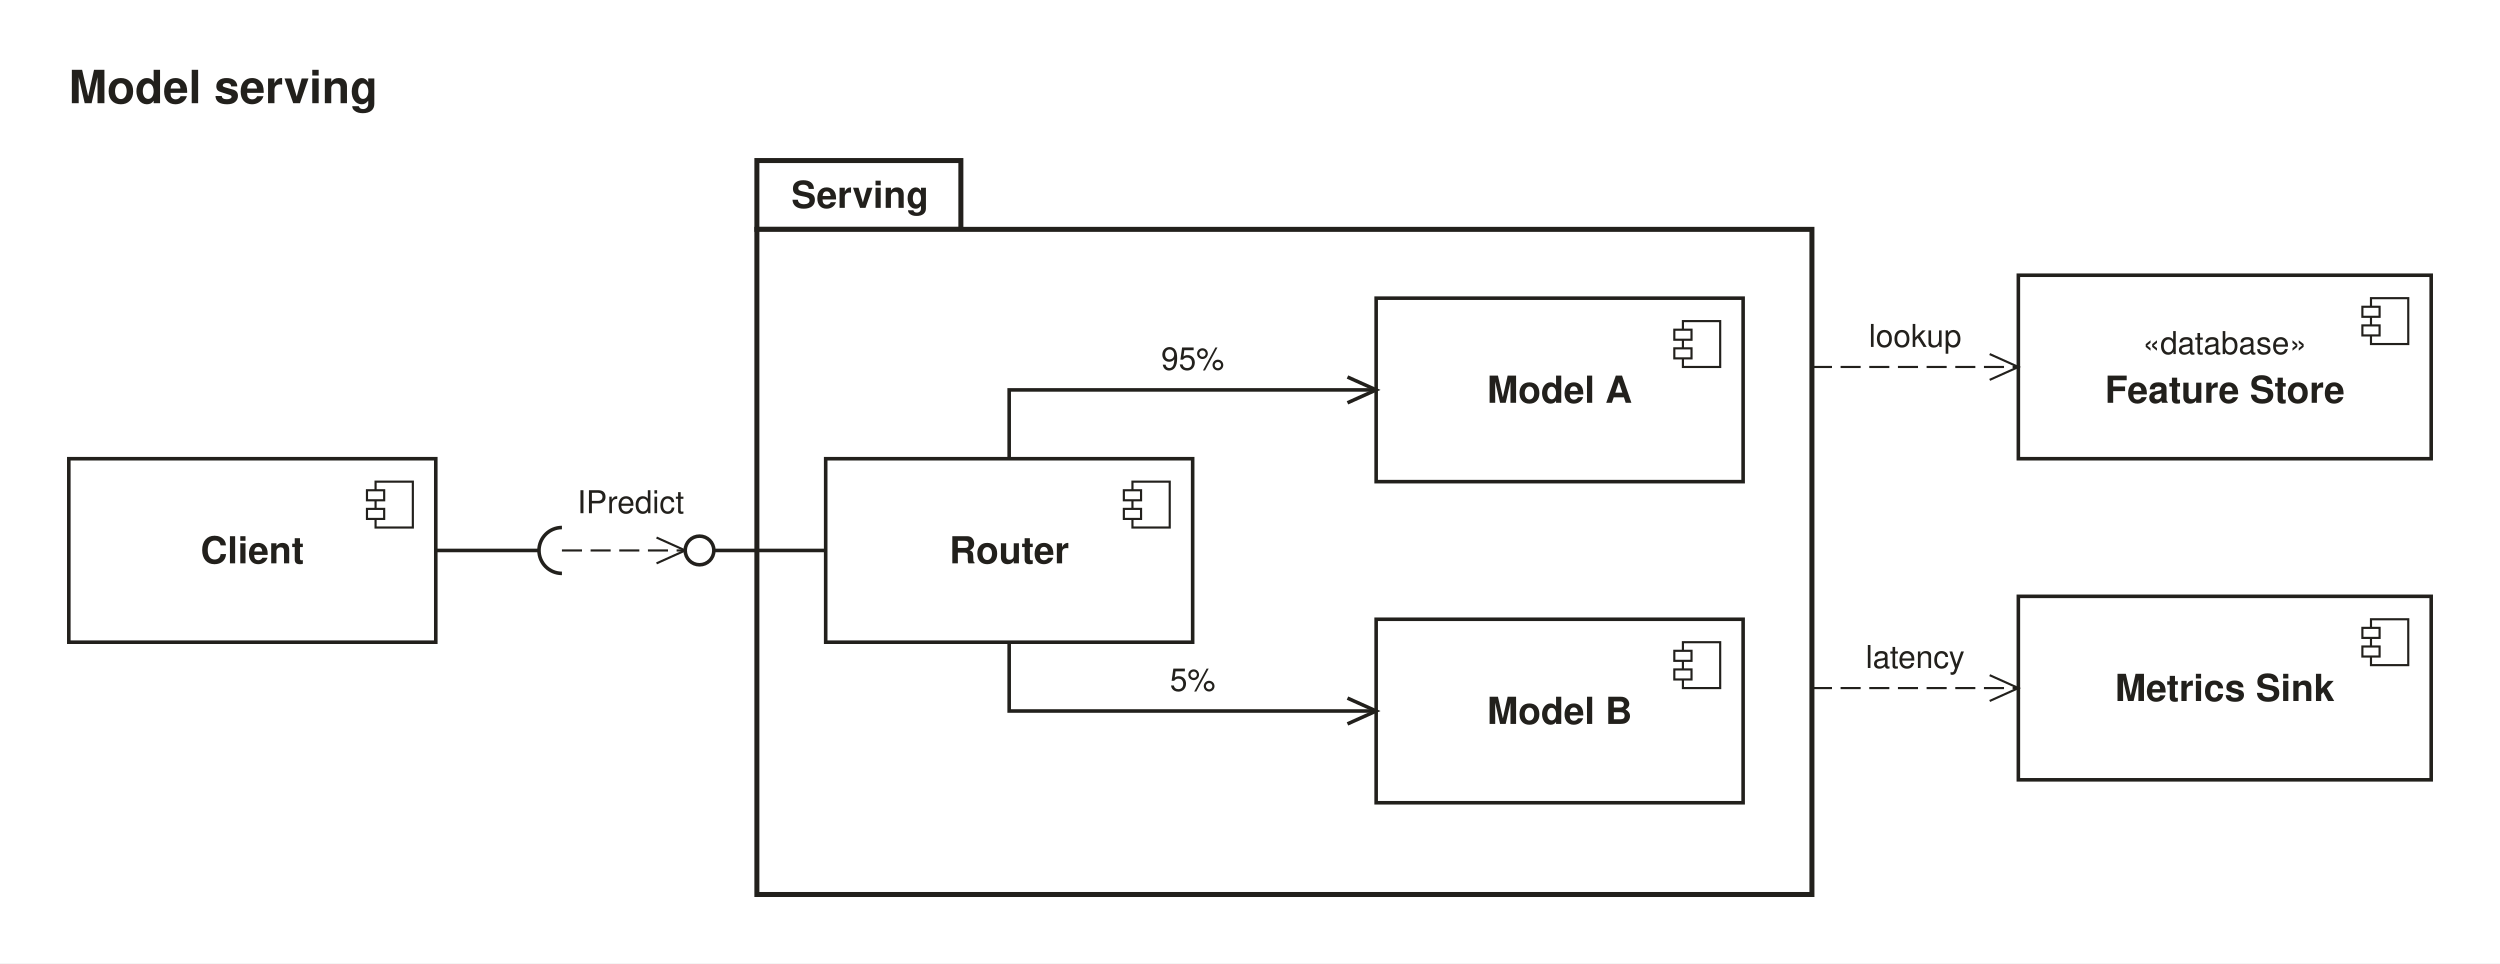
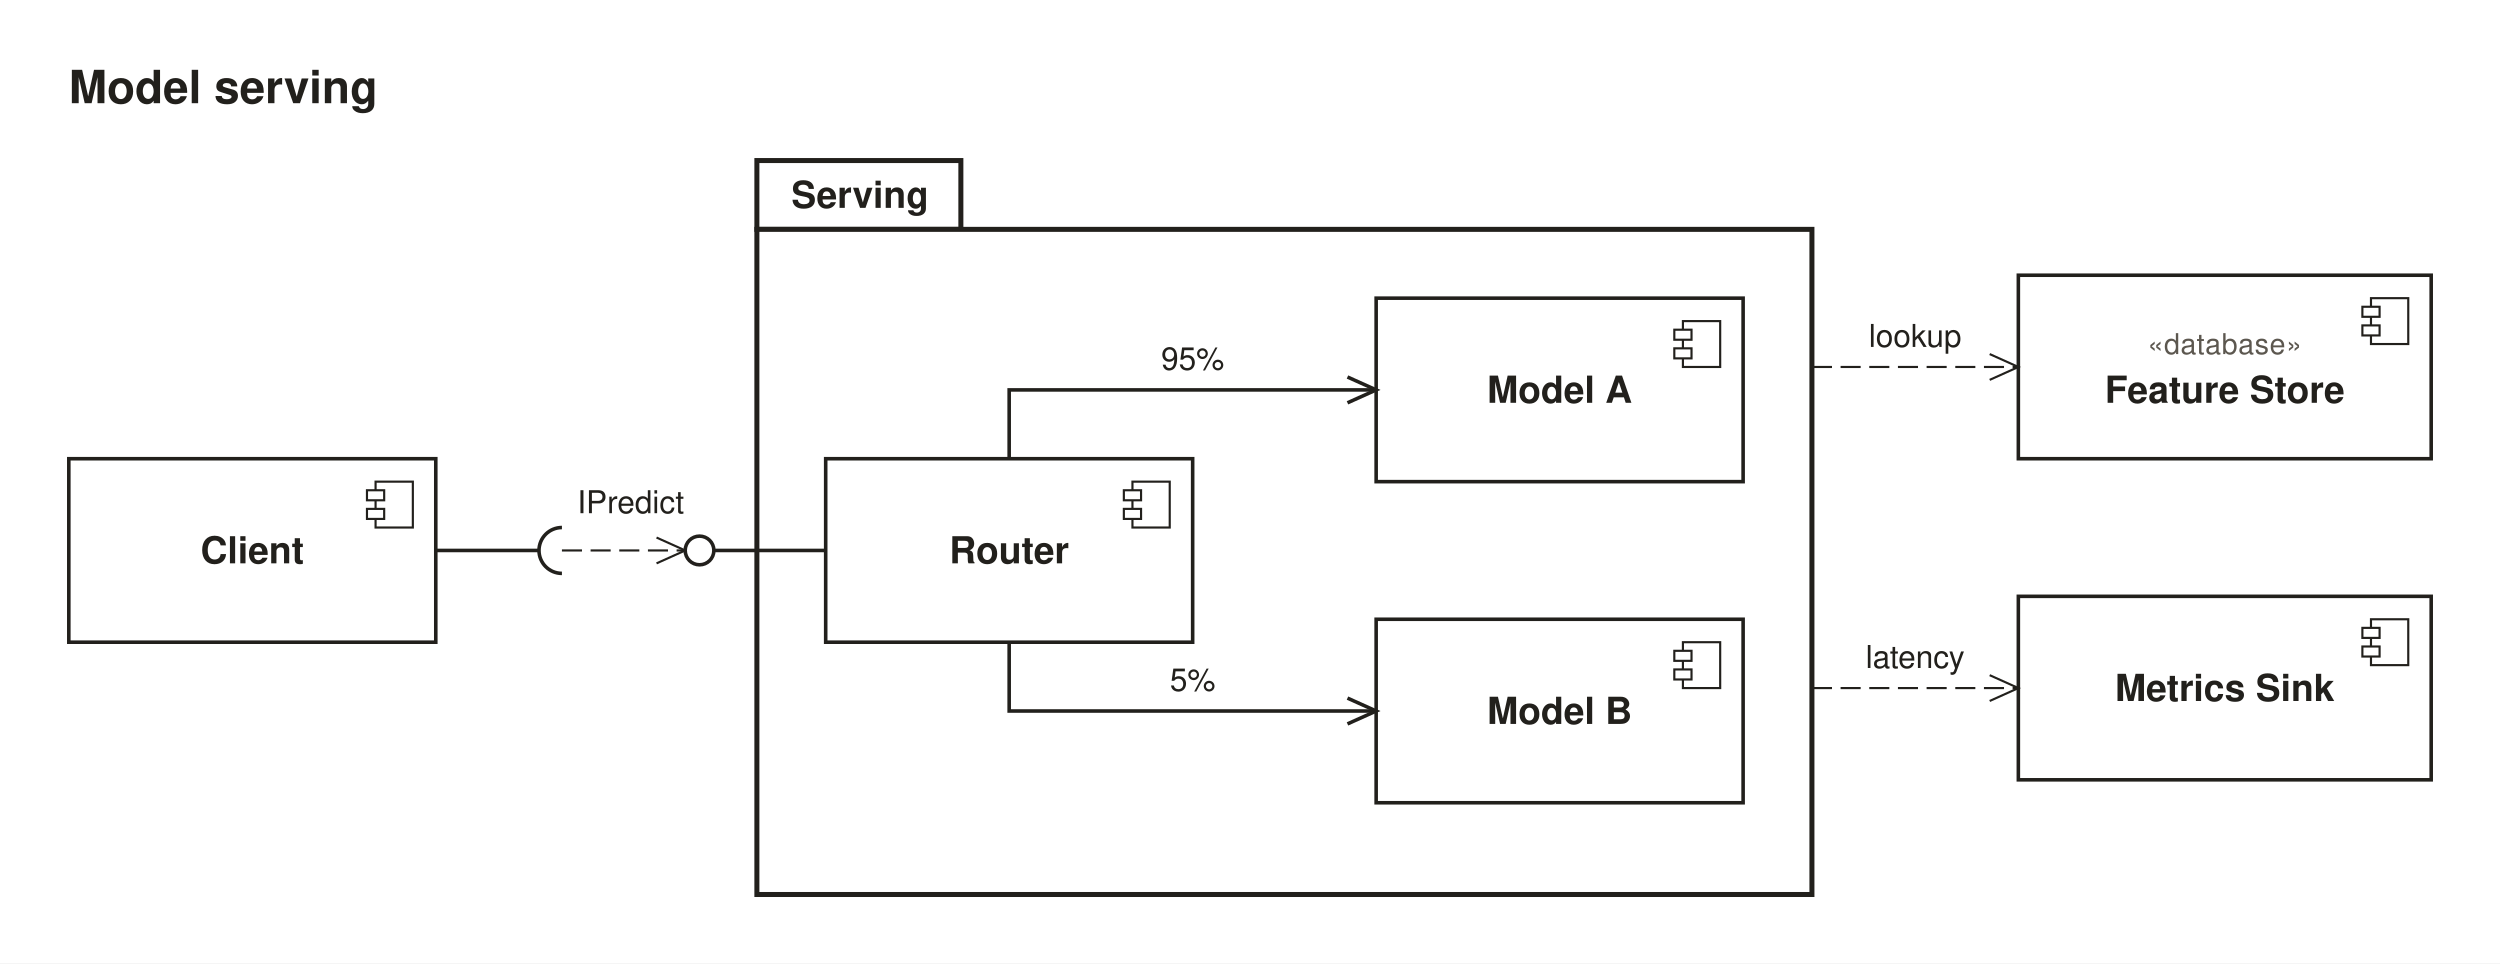
<svg xmlns="http://www.w3.org/2000/svg" class="drumlin pens" viewBox="-24 -56 872 336" width="872" height="336">
  <style>
- .drumlin.pens text { font-family: Helvetica, Arial, "Liberation Sans", sans-serif; fill: #22201c; }
+ .drumlin.pens text { font-family: Helvetica, Arial, "Liberation Sans", sans-serif; fill: #22201c; font-weight: 400; }
.drumlin.pens .title { font-size: 16px; font-weight: 600; }
.drumlin.pens .name { font-size: 13px; font-weight: 600; }
.drumlin.pens .italic { font-style: italic; }
- .drumlin.pens .small { font-size: 11px; fill: #22201c; }
+ .drumlin.pens .small { font-size: 11px; }
.drumlin.pens .halo { paint-order: stroke; stroke: #fff; stroke-width: 4px; stroke-linejoin: round; }
+ .drumlin.pens .tag { font-size: 10px; letter-spacing: 0.2px; fill: #5c574f; }
+ .drumlin.pens .aside { fill: #5c574f; }
.drumlin.pens .shape { fill: #fff; stroke: #22201c; stroke-width: 1.25; stroke-linejoin: miter; }
.drumlin.pens .icon { fill: #fff; stroke: #22201c; stroke-width: 0.75; stroke-linejoin: miter; }
.drumlin.pens .edge { fill: none; stroke: #22201c; stroke-width: 1.25; stroke-linecap: butt; stroke-linejoin: miter; }
.drumlin.pens .head { stroke-linejoin: miter; stroke-miterlimit: 4; }
.drumlin.pens .dashed { stroke-dasharray: 7 3; }
.drumlin.pens .heavy { stroke-width: 1.75; }
.drumlin.pens .fine { stroke-width: 0.75; }
</style>
  <rect x="-24" y="-56" width="872" height="336" fill="#fff" />
  <text x="0" y="-20" class="title">Model serving</text>
  <rect x="0" y="104" width="128" height="64" class="shape" />
  <rect x="107" y="112" width="13" height="16" class="icon" />
  <rect x="104" y="115" width="6" height="3.5" class="icon" />
  <rect x="104" y="121.5" width="6" height="3.5" class="icon" />
  <text x="64" y="140.5" class="name" text-anchor="middle">Client</text>
  <rect x="240" y="0" width="71.15" height="24" class="shape heavy" />
  <rect x="240" y="24" width="368" height="232" class="shape heavy" />
  <text x="252" y="16.5" class="name" text-anchor="start">Serving</text>
  <rect x="264" y="104" width="128" height="64" class="shape" />
  <rect x="371" y="112" width="13" height="16" class="icon" />
  <rect x="368" y="115" width="6" height="3.5" class="icon" />
  <rect x="368" y="121.5" width="6" height="3.5" class="icon" />
  <text x="328" y="140.5" class="name" text-anchor="middle">Router</text>
  <rect x="456" y="48" width="128" height="64" class="shape" />
  <rect x="563" y="56" width="13" height="16" class="icon" />
  <rect x="560" y="59" width="6" height="3.5" class="icon" />
  <rect x="560" y="65.5" width="6" height="3.5" class="icon" />
  <text x="520" y="84.5" class="name" text-anchor="middle">Model A</text>
  <rect x="456" y="160" width="128" height="64" class="shape" />
  <rect x="563" y="168" width="13" height="16" class="icon" />
  <rect x="560" y="171" width="6" height="3.5" class="icon" />
  <rect x="560" y="177.5" width="6" height="3.5" class="icon" />
  <text x="520" y="196.5" class="name" text-anchor="middle">Model B</text>
  <rect x="680" y="40" width="144" height="64" class="shape" />
  <rect x="803" y="48" width="13" height="16" class="icon" />
  <rect x="800" y="51" width="6" height="3.5" class="icon" />
  <rect x="800" y="57.5" width="6" height="3.5" class="icon" />
-   <text x="752" y="67.5" class="small" text-anchor="middle">«database»</text>
+   <text x="752" y="67.5" class="small tag" text-anchor="middle">«database»</text>
  <text x="752" y="84.5" class="name" text-anchor="middle">Feature Store</text>
  <rect x="680" y="152" width="144" height="64" class="shape" />
  <rect x="803" y="160" width="13" height="16" class="icon" />
  <rect x="800" y="163" width="6" height="3.5" class="icon" />
  <rect x="800" y="169.5" width="6" height="3.5" class="icon" />
  <text x="752" y="188.5" class="name" text-anchor="middle">Metrics Sink</text>
  <path d="M328 104 L328 80 L456 80" class="edge" />
  <path d="M446 84.5 L456 80 L446 75.5" class="edge head" />
  <path d="M328 168 L328 192 L456 192" class="edge" />
  <path d="M446 196.5 L456 192 L446 187.5" class="edge head" />
  <path d="M608 72 L680 72" class="edge dashed fine" />
  <path d="M670 76.5 L680 72 L670 67.5" class="edge head fine" />
  <path d="M608 184 L680 184" class="edge dashed fine" />
  <path d="M670 188.5 L680 184 L670 179.5" class="edge head fine" />
  <path d="M128 136 L164 136" class="edge" />
  <path d="M225 136 L264 136" class="edge" />
  <path d="M172 136 L215 136" class="edge dashed fine" />
  <path d="M205 140.5 L215 136 L205 131.5" class="edge head fine" />
  <path d="M172 144 A8 8 0 0 1 172 128" class="edge" />
  <circle cx="220" cy="136" r="5" class="shape" />
  <text x="196" y="123" class="small" text-anchor="middle">IPredict</text>
  <text x="392" y="73" class="small halo" text-anchor="middle">95%</text>
  <text x="392" y="185" class="small halo" text-anchor="middle">5%</text>
  <text x="644" y="65" class="small halo" text-anchor="middle">lookup</text>
  <text x="644" y="177" class="small halo" text-anchor="middle">latency</text>
</svg>
